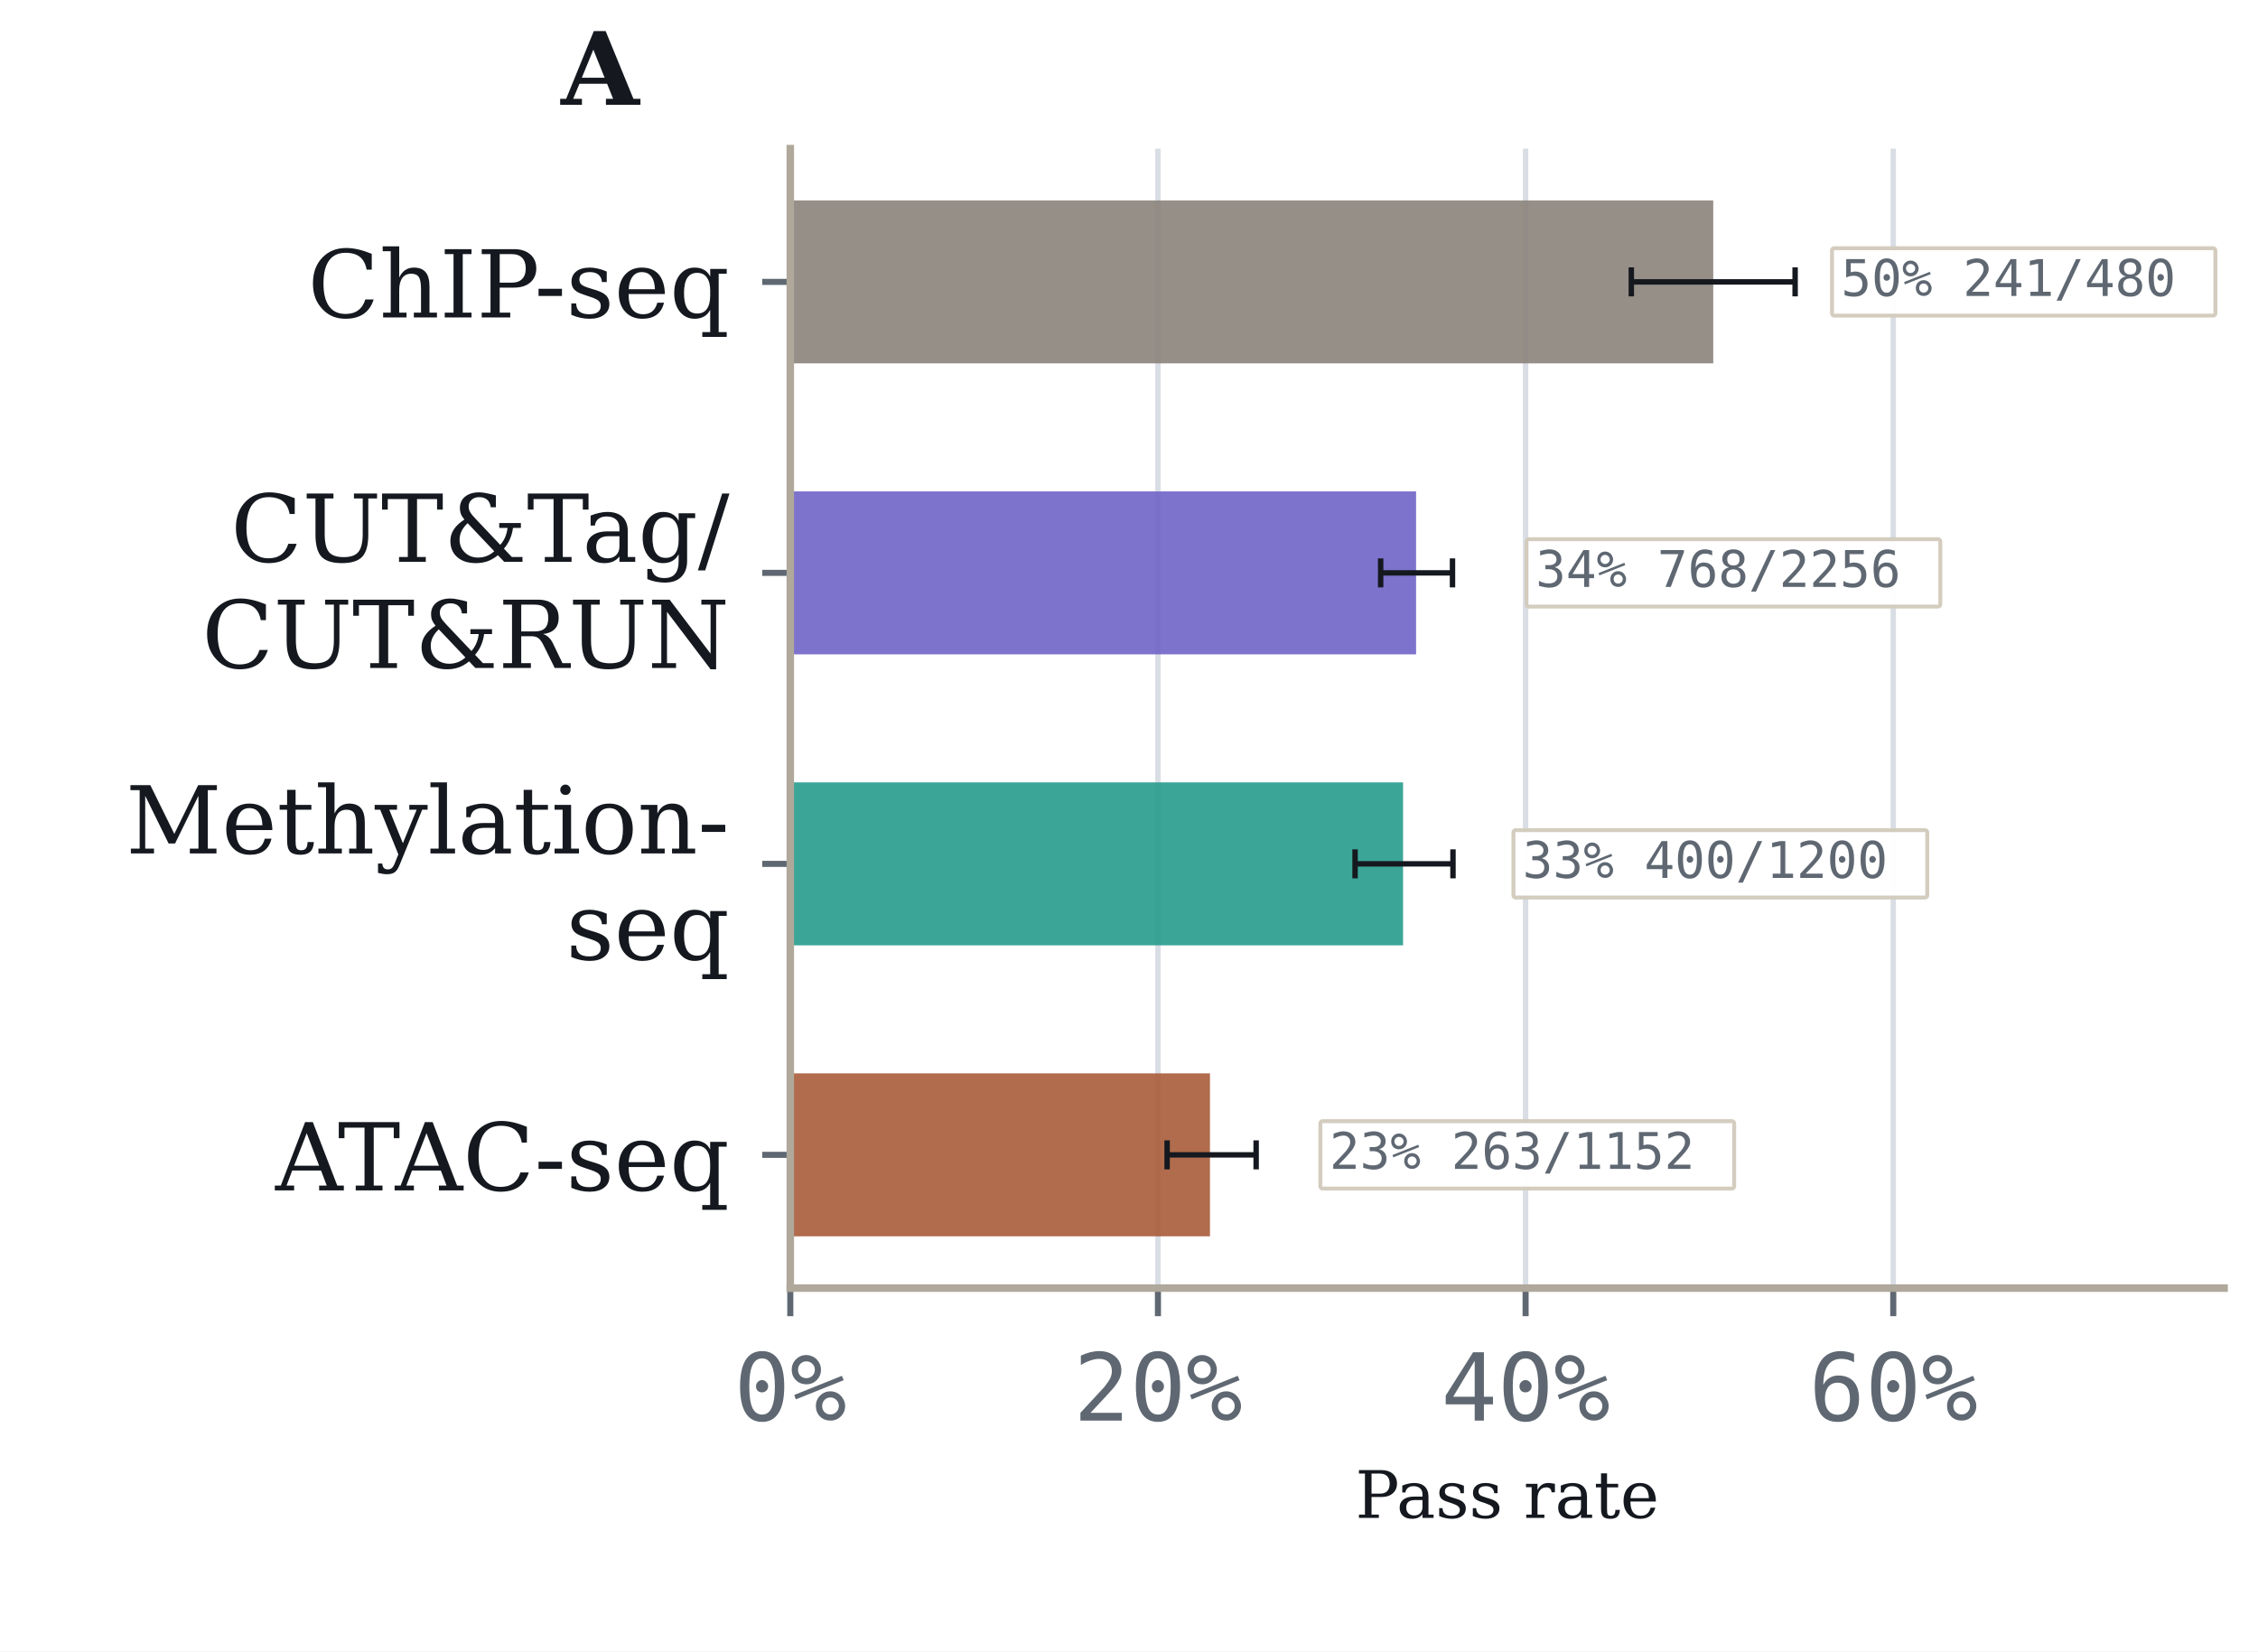
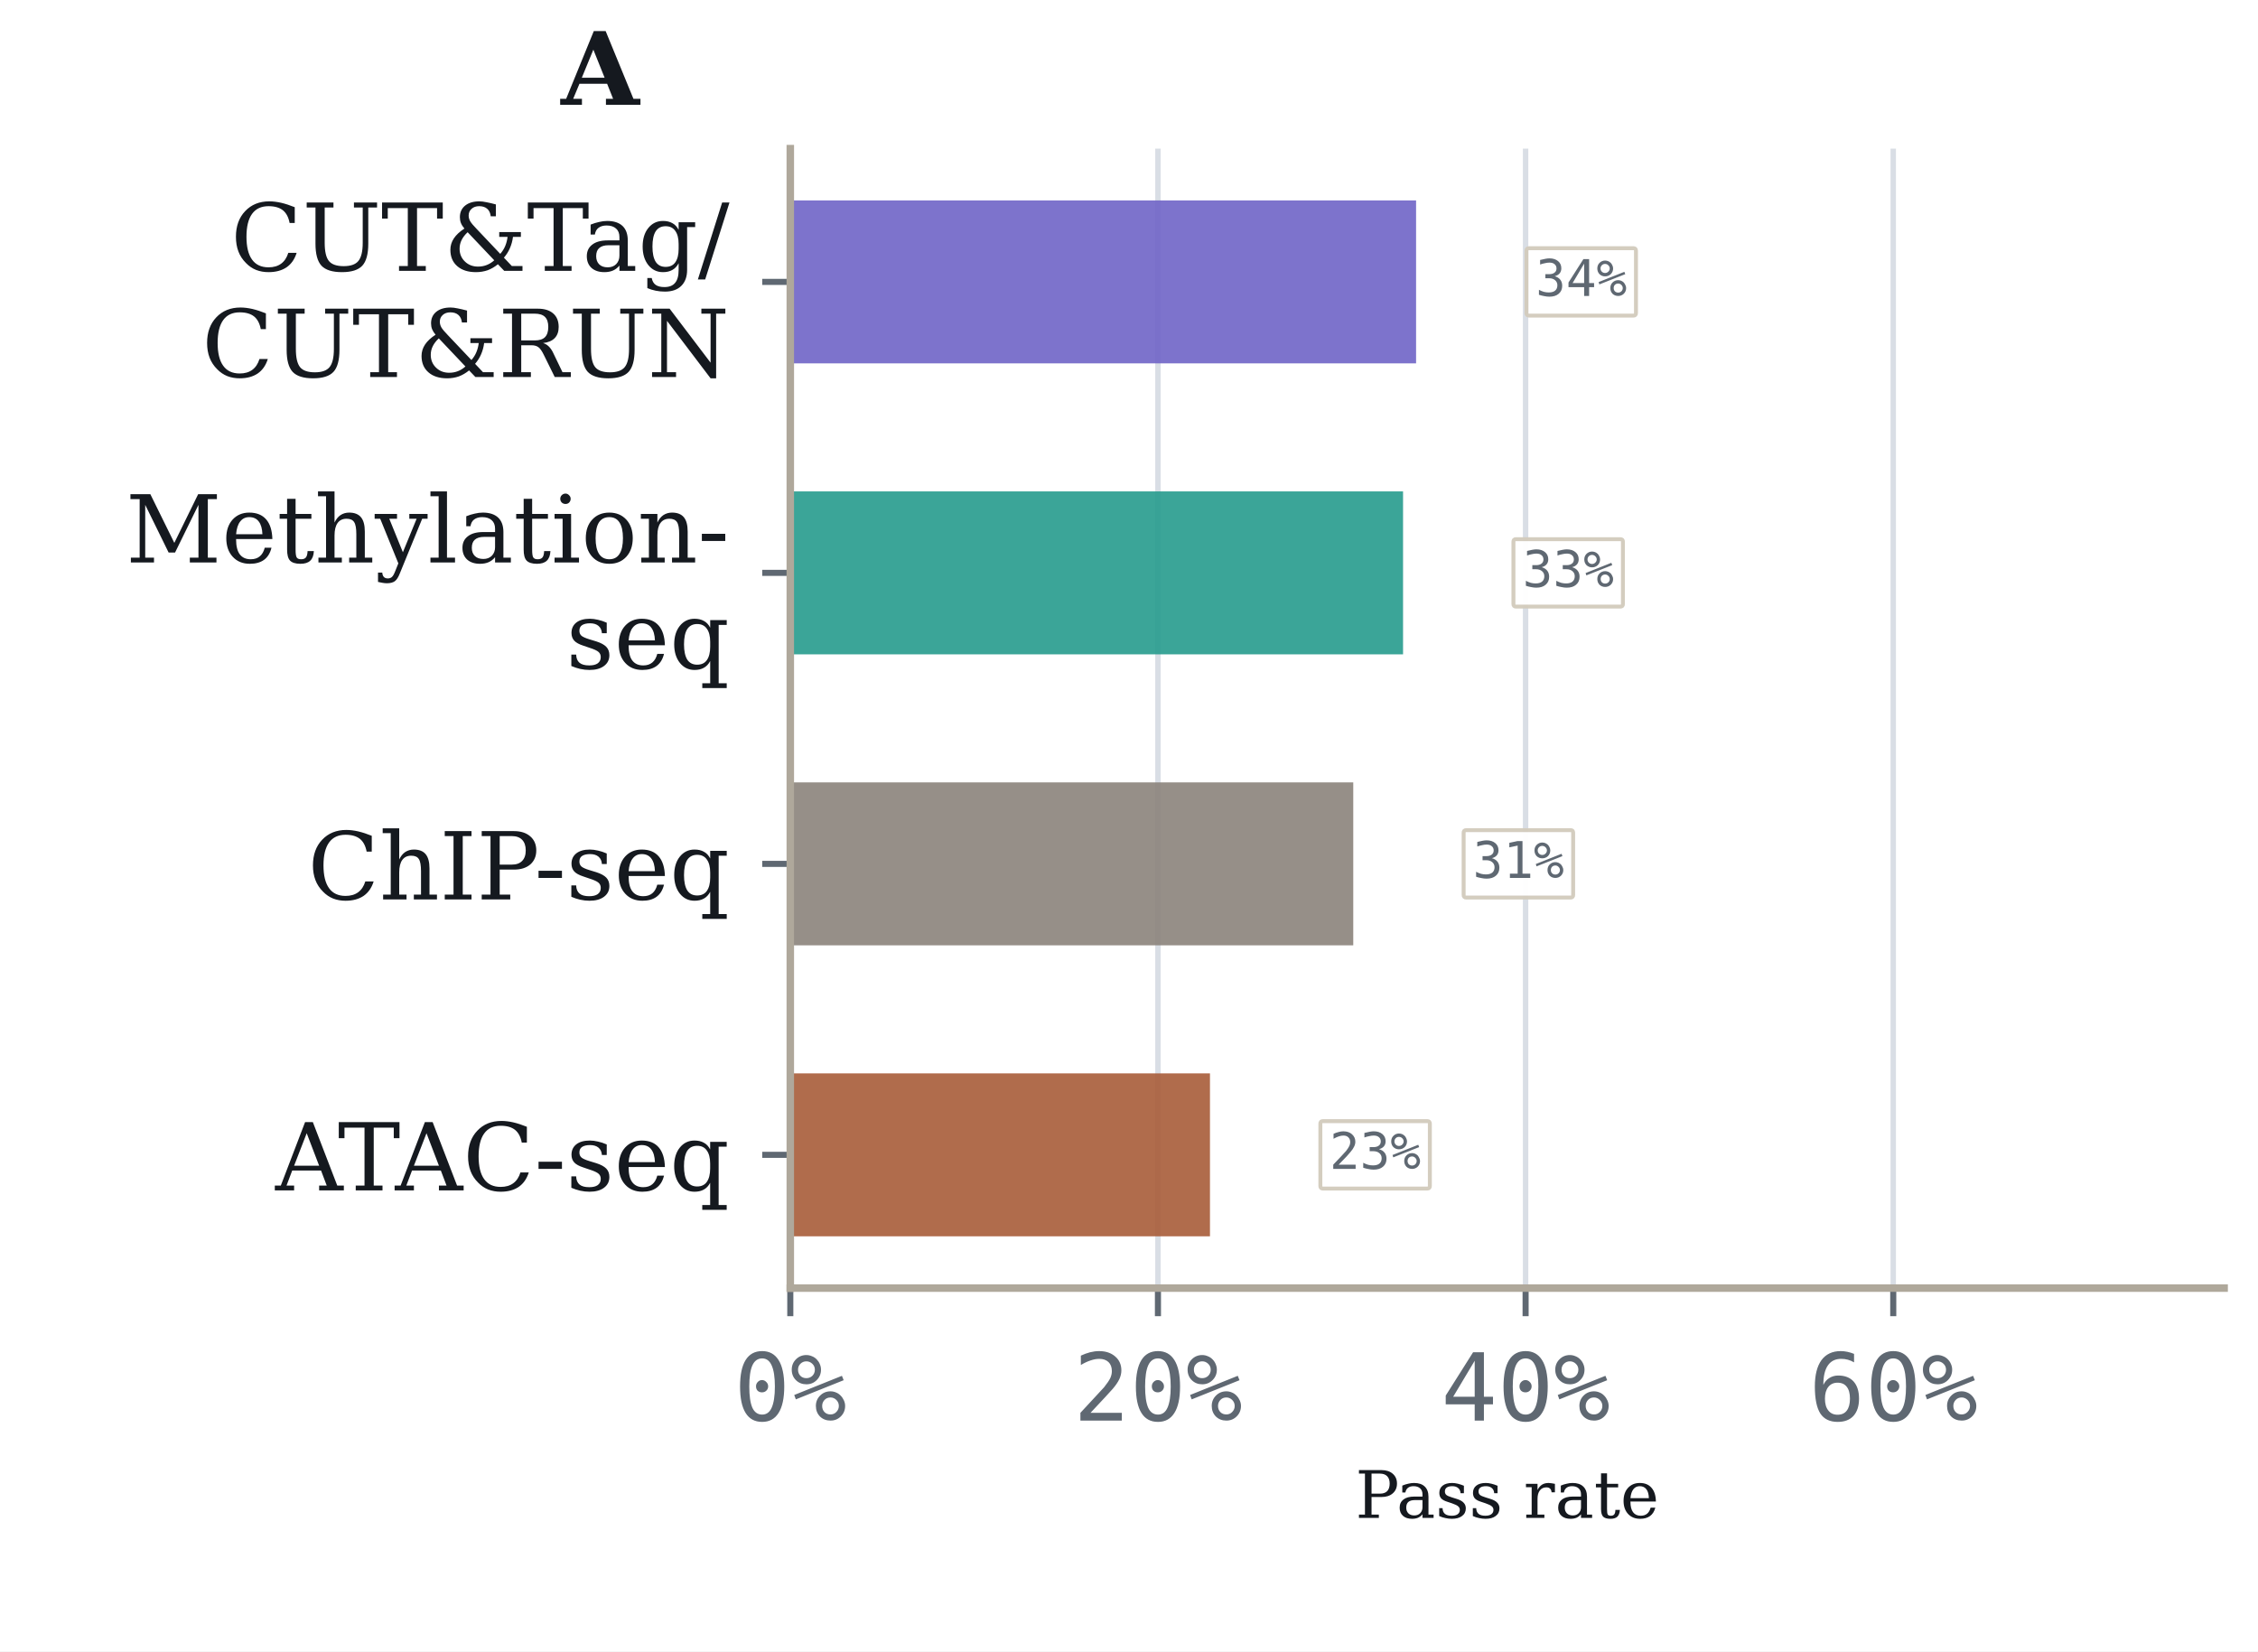
<svg xmlns="http://www.w3.org/2000/svg" xmlns:xlink="http://www.w3.org/1999/xlink" width="241.2pt" height="176.4pt" viewBox="0 0 241.2 176.4" version="1.1">
  <defs>
    <style type="text/css">*{stroke-linejoin: round; stroke-linecap: butt}</style>
  </defs>
  <g id="figure_1">
    <g id="patch_1">
      <path d="M 0 176.4  L 241.2 176.4  L 241.2 0  L 0 0  z " style="fill: #ffffff" />
    </g>
    <g id="axes_1">
      <g id="patch_2">
        <path d="M 84.42 137.592  L 237.582 137.592  L 237.582 15.876  L 84.42 15.876  z " style="fill: #ffffff" />
      </g>
      <g id="matplotlib.axis_1">
        <g id="xtick_1">
          <g id="line2d_1">
-             <path d="M 84.42 137.592  L 84.42 15.876  " clip-path="url(#p98bb3c0f68)" style="fill: none; stroke: #d9dee5; stroke-width: 0.58; stroke-linecap: square" />
+             <path d="M 84.42 137.592  L 84.42 15.876  " clip-path="url(#pf067e98552)" style="fill: none; stroke: #d9dee5; stroke-width: 0.58; stroke-linecap: square" />
          </g>
          <g id="line2d_2">
            <defs>
-               <path id="m6adbc3988e" d="M 0 0  L 0 3  " style="stroke: #5f6872; stroke-width: 0.65" />
+               <path id="mf81e5a6c2f" d="M 0 0  L 0 3  " style="stroke: #5f6872; stroke-width: 0.65" />
            </defs>
            <g>
-               <use xlink:href="#m6adbc3988e" x="84.42" y="137.592" style="fill: #5f6872; stroke: #5f6872; stroke-width: 0.65" />
+               <use xlink:href="#mf81e5a6c2f" x="84.42" y="137.592" style="fill: #5f6872; stroke: #5f6872; stroke-width: 0.65" />
            </g>
          </g>
          <g id="text_1">
            <text style="font-size: 10px; font-family: 'DejaVu Sans Mono', monospace; text-anchor: middle; fill: #5f6872" x="84.42" y="151.744" transform="rotate(-0 84.42 151.7436)">0%</text>
          </g>
        </g>
        <g id="xtick_2">
          <g id="line2d_3">
-             <path d="M 123.692 137.592  L 123.692 15.876  " clip-path="url(#p98bb3c0f68)" style="fill: none; stroke: #d9dee5; stroke-width: 0.58; stroke-linecap: square" />
+             <path d="M 123.692 137.592  L 123.692 15.876  " clip-path="url(#pf067e98552)" style="fill: none; stroke: #d9dee5; stroke-width: 0.58; stroke-linecap: square" />
          </g>
          <g id="line2d_4">
            <g>
-               <use xlink:href="#m6adbc3988e" x="123.692" y="137.592" style="fill: #5f6872; stroke: #5f6872; stroke-width: 0.65" />
+               <use xlink:href="#mf81e5a6c2f" x="123.692" y="137.592" style="fill: #5f6872; stroke: #5f6872; stroke-width: 0.65" />
            </g>
          </g>
          <g id="text_2">
            <text style="font-size: 10px; font-family: 'DejaVu Sans Mono', monospace; text-anchor: middle; fill: #5f6872" x="123.692" y="151.744" transform="rotate(-0 123.6923 151.7436)">20%</text>
          </g>
        </g>
        <g id="xtick_3">
          <g id="line2d_5">
-             <path d="M 162.965 137.592  L 162.965 15.876  " clip-path="url(#p98bb3c0f68)" style="fill: none; stroke: #d9dee5; stroke-width: 0.58; stroke-linecap: square" />
+             <path d="M 162.965 137.592  L 162.965 15.876  " clip-path="url(#pf067e98552)" style="fill: none; stroke: #d9dee5; stroke-width: 0.58; stroke-linecap: square" />
          </g>
          <g id="line2d_6">
            <g>
-               <use xlink:href="#m6adbc3988e" x="162.965" y="137.592" style="fill: #5f6872; stroke: #5f6872; stroke-width: 0.65" />
+               <use xlink:href="#mf81e5a6c2f" x="162.965" y="137.592" style="fill: #5f6872; stroke: #5f6872; stroke-width: 0.65" />
            </g>
          </g>
          <g id="text_3">
            <text style="font-size: 10px; font-family: 'DejaVu Sans Mono', monospace; text-anchor: middle; fill: #5f6872" x="162.965" y="151.744" transform="rotate(-0 162.9646 151.7436)">40%</text>
          </g>
        </g>
        <g id="xtick_4">
          <g id="line2d_7">
-             <path d="M 202.237 137.592  L 202.237 15.876  " clip-path="url(#p98bb3c0f68)" style="fill: none; stroke: #d9dee5; stroke-width: 0.58; stroke-linecap: square" />
+             <path d="M 202.237 137.592  L 202.237 15.876  " clip-path="url(#pf067e98552)" style="fill: none; stroke: #d9dee5; stroke-width: 0.58; stroke-linecap: square" />
          </g>
          <g id="line2d_8">
            <g>
-               <use xlink:href="#m6adbc3988e" x="202.237" y="137.592" style="fill: #5f6872; stroke: #5f6872; stroke-width: 0.65" />
+               <use xlink:href="#mf81e5a6c2f" x="202.237" y="137.592" style="fill: #5f6872; stroke: #5f6872; stroke-width: 0.65" />
            </g>
          </g>
          <g id="text_4">
            <text style="font-size: 10px; font-family: 'DejaVu Sans Mono', monospace; text-anchor: middle; fill: #5f6872" x="202.237" y="151.744" transform="rotate(-0 202.2369 151.7436)">60%</text>
          </g>
        </g>
        <g id="text_5">
          <text style="font-size: 7px; font-family: 'DejaVu Serif', serif; text-anchor: middle; fill: #15191f" x="161.001" y="162.142" transform="rotate(-0 161.001 162.1422)">Pass rate</text>
        </g>
      </g>
      <g id="matplotlib.axis_2">
        <g id="ytick_1">
          <g id="line2d_9">
            <defs>
-               <path id="m7a7b6882da" d="M 0 0  L -3 0  " style="stroke: #5f6872; stroke-width: 0.65" />
+               <path id="m4848c1d368" d="M 0 0  L -3 0  " style="stroke: #5f6872; stroke-width: 0.65" />
            </defs>
            <g>
-               <use xlink:href="#m7a7b6882da" x="84.42" y="30.111" style="fill: #5f6872; stroke: #5f6872; stroke-width: 0.65" />
+               <use xlink:href="#m4848c1d368" x="84.42" y="30.111" style="fill: #5f6872; stroke: #5f6872; stroke-width: 0.65" />
            </g>
          </g>
          <g id="text_6">
-             <text style="font-size: 10px; font-family: 'DejaVu Serif', serif; text-anchor: end; fill: #15191f" x="77.92" y="33.911" transform="rotate(-0 77.92 33.91065)">ChIP-seq</text>
+             <text style="font-size: 10px; font-family: 'DejaVu Serif', serif; fill: #15191f" transform="translate(24.64031 28.92939)">CUT&amp;Tag/</text>
+             <text style="font-size: 10px; font-family: 'DejaVu Serif', serif; fill: #15191f" transform="translate(21.56063 40.2694)">CUT&amp;RUN</text>
          </g>
        </g>
        <g id="ytick_2">
          <g id="line2d_10">
            <g>
-               <use xlink:href="#m7a7b6882da" x="84.42" y="61.193" style="fill: #5f6872; stroke: #5f6872; stroke-width: 0.65" />
+               <use xlink:href="#m4848c1d368" x="84.42" y="61.193" style="fill: #5f6872; stroke: #5f6872; stroke-width: 0.65" />
            </g>
          </g>
          <g id="text_7">
-             <text style="font-size: 10px; font-family: 'DejaVu Serif', serif; fill: #15191f" transform="translate(24.64031 60.01111)">CUT&amp;Tag/</text>
-             <text style="font-size: 10px; font-family: 'DejaVu Serif', serif; fill: #15191f" transform="translate(21.56063 71.35111)">CUT&amp;RUN</text>
+             <text style="font-size: 10px; font-family: 'DejaVu Serif', serif; fill: #15191f" transform="translate(13.43406 60.0822)">Methylation-</text>
+             <text style="font-size: 10px; font-family: 'DejaVu Serif', serif; fill: #15191f" transform="translate(60.46844 71.4222)">seq</text>
          </g>
        </g>
        <g id="ytick_3">
          <g id="line2d_11">
            <g>
-               <use xlink:href="#m7a7b6882da" x="84.42" y="92.275" style="fill: #5f6872; stroke: #5f6872; stroke-width: 0.65" />
+               <use xlink:href="#m4848c1d368" x="84.42" y="92.275" style="fill: #5f6872; stroke: #5f6872; stroke-width: 0.65" />
            </g>
          </g>
          <g id="text_8">
-             <text style="font-size: 10px; font-family: 'DejaVu Serif', serif; fill: #15191f" transform="translate(13.43406 91.16392)">Methylation-</text>
-             <text style="font-size: 10px; font-family: 'DejaVu Serif', serif; fill: #15191f" transform="translate(60.46844 102.5039)">seq</text>
+             <text style="font-size: 10px; font-family: 'DejaVu Serif', serif; text-anchor: end; fill: #15191f" x="77.92" y="96.074" transform="rotate(-0 77.92 96.07408)">ChIP-seq</text>
          </g>
        </g>
        <g id="ytick_4">
          <g id="line2d_12">
            <g>
-               <use xlink:href="#m7a7b6882da" x="84.42" y="123.357" style="fill: #5f6872; stroke: #5f6872; stroke-width: 0.65" />
+               <use xlink:href="#m4848c1d368" x="84.42" y="123.357" style="fill: #5f6872; stroke: #5f6872; stroke-width: 0.65" />
            </g>
          </g>
          <g id="text_9">
            <text style="font-size: 10px; font-family: 'DejaVu Serif', serif; text-anchor: end; fill: #15191f" x="77.92" y="127.156" transform="rotate(-0 77.92 127.1558)">ATAC-seq</text>
          </g>
        </g>
      </g>
      <g id="patch_3">
-         <path d="M 84.42 21.409  L 183.01 21.409  L 183.01 38.814  L 84.42 38.814  z " clip-path="url(#p98bb3c0f68)" style="fill: #8d867e; opacity: 0.92" />
+         <path d="M 84.42 21.409  L 151.266 21.409  L 151.266 38.814  L 84.42 38.814  z " clip-path="url(#pf067e98552)" style="fill: #7267c8; opacity: 0.92" />
      </g>
      <g id="patch_4">
-         <path d="M 84.42 52.49  L 151.266 52.49  L 151.266 69.896  L 84.42 69.896  z " clip-path="url(#p98bb3c0f68)" style="fill: #7267c8; opacity: 0.92" />
+         <path d="M 84.42 52.49  L 149.874 52.49  L 149.874 69.896  L 84.42 69.896  z " clip-path="url(#pf067e98552)" style="fill: #2a9d8f; opacity: 0.92" />
      </g>
      <g id="patch_5">
-         <path d="M 84.42 83.572  L 149.874 83.572  L 149.874 100.978  L 84.42 100.978  z " clip-path="url(#p98bb3c0f68)" style="fill: #2a9d8f; opacity: 0.92" />
+         <path d="M 84.42 83.572  L 144.556 83.572  L 144.556 100.978  L 84.42 100.978  z " clip-path="url(#pf067e98552)" style="fill: #8d867e; opacity: 0.92" />
      </g>
      <g id="patch_6">
-         <path d="M 84.42 114.654  L 129.249 114.654  L 129.249 132.059  L 84.42 132.059  z " clip-path="url(#p98bb3c0f68)" style="fill: #a95f3d; opacity: 0.92" />
+         <path d="M 84.42 114.654  L 129.249 114.654  L 129.249 132.059  L 84.42 132.059  z " clip-path="url(#pf067e98552)" style="fill: #a95f3d; opacity: 0.92" />
      </g>
      <g id="patch_7">
        <path d="M 84.42 137.592  L 84.42 15.876  " style="fill: none; stroke: #afa89b; stroke-width: 0.8; stroke-linejoin: miter; stroke-linecap: square" />
      </g>
      <g id="patch_8">
        <path d="M 84.42 137.592  L 237.582 137.592  " style="fill: none; stroke: #afa89b; stroke-width: 0.8; stroke-linejoin: miter; stroke-linecap: square" />
      </g>
      <g id="text_10">
        <g id="patch_9">
-           <path d="M 195.962 33.711  L 236.378 33.711  Q 236.648 33.711 236.648 33.441  L 236.648 26.782  Q 236.648 26.512 236.378 26.512  L 195.962 26.512  Q 195.692 26.512 195.692 26.782  L 195.692 33.441  Q 195.692 33.711 195.962 33.711  z " style="fill: #ffffff; opacity: 0.98; stroke: #d3ccbe; stroke-width: 0.42; stroke-linejoin: miter" />
+           <path d="M 163.328 33.711  L 174.485 33.711  Q 174.755 33.711 174.755 33.441  L 174.755 26.782  Q 174.755 26.512 174.485 26.512  L 163.328 26.512  Q 163.058 26.512 163.058 26.782  L 163.058 33.441  Q 163.058 33.711 163.328 33.711  z " style="fill: #ffffff; opacity: 0.98; stroke: #d3ccbe; stroke-width: 0.42; stroke-linejoin: miter" />
        </g>
-         <text style="font-size: 5.4px; font-family: 'DejaVu Sans Mono', monospace; text-anchor: start; fill: #5f6872" x="196.664" y="31.616" transform="rotate(-0 196.664 31.61583)">50%  241/480</text>
+         <text style="font-size: 5.4px; font-family: 'DejaVu Sans Mono', monospace; text-anchor: start; fill: #5f6872" x="164.03" y="31.616" transform="rotate(-0 164.03 31.61583)">34%</text>
      </g>
      <g id="text_11">
        <g id="patch_10">
-           <path d="M 163.328 64.793  L 206.995 64.793  Q 207.265 64.793 207.265 64.523  L 207.265 57.864  Q 207.265 57.594 206.995 57.594  L 163.328 57.594  Q 163.058 57.594 163.058 57.864  L 163.058 64.523  Q 163.058 64.793 163.328 64.793  z " style="fill: #ffffff; opacity: 0.98; stroke: #d3ccbe; stroke-width: 0.42; stroke-linejoin: miter" />
+           <path d="M 161.935 64.793  L 173.092 64.793  Q 173.362 64.793 173.362 64.523  L 173.362 57.864  Q 173.362 57.594 173.092 57.594  L 161.935 57.594  Q 161.665 57.594 161.665 57.864  L 161.665 64.523  Q 161.665 64.793 161.935 64.793  z " style="fill: #ffffff; opacity: 0.98; stroke: #d3ccbe; stroke-width: 0.42; stroke-linejoin: miter" />
        </g>
-         <text style="font-size: 5.4px; font-family: 'DejaVu Sans Mono', monospace; text-anchor: start; fill: #5f6872" x="164.03" y="62.698" transform="rotate(-0 164.03 62.69755)">34%  768/2256</text>
+         <text style="font-size: 5.4px; font-family: 'DejaVu Sans Mono', monospace; text-anchor: start; fill: #5f6872" x="162.637" y="62.698" transform="rotate(-0 162.6373 62.69755)">33%</text>
      </g>
      <g id="text_12">
        <g id="patch_11">
-           <path d="M 161.935 95.874  L 205.602 95.874  Q 205.872 95.874 205.872 95.604  L 205.872 88.945  Q 205.872 88.675 205.602 88.675  L 161.935 88.675  Q 161.665 88.675 161.665 88.945  L 161.665 95.604  Q 161.665 95.874 161.935 95.874  z " style="fill: #ffffff; opacity: 0.98; stroke: #d3ccbe; stroke-width: 0.42; stroke-linejoin: miter" />
+           <path d="M 156.617 95.874  L 167.774 95.874  Q 168.044 95.874 168.044 95.604  L 168.044 88.945  Q 168.044 88.675 167.774 88.675  L 156.617 88.675  Q 156.347 88.675 156.347 88.945  L 156.347 95.604  Q 156.347 95.874 156.617 95.874  z " style="fill: #ffffff; opacity: 0.98; stroke: #d3ccbe; stroke-width: 0.42; stroke-linejoin: miter" />
        </g>
-         <text style="font-size: 5.4px; font-family: 'DejaVu Sans Mono', monospace; text-anchor: start; fill: #5f6872" x="162.637" y="93.779" transform="rotate(-0 162.6373 93.77926)">33%  400/1200</text>
+         <text style="font-size: 5.4px; font-family: 'DejaVu Sans Mono', monospace; text-anchor: start; fill: #5f6872" x="157.319" y="93.779" transform="rotate(-0 157.3192 93.77926)">31%</text>
      </g>
      <g id="text_13">
        <g id="patch_12">
-           <path d="M 141.311 126.956  L 184.977 126.956  Q 185.247 126.956 185.247 126.686  L 185.247 120.027  Q 185.247 119.757 184.977 119.757  L 141.311 119.757  Q 141.041 119.757 141.041 120.027  L 141.041 126.686  Q 141.041 126.956 141.311 126.956  z " style="fill: #ffffff; opacity: 0.98; stroke: #d3ccbe; stroke-width: 0.42; stroke-linejoin: miter" />
+           <path d="M 141.311 126.956  L 152.467 126.956  Q 152.737 126.956 152.737 126.686  L 152.737 120.027  Q 152.737 119.757 152.467 119.757  L 141.311 119.757  Q 141.041 119.757 141.041 120.027  L 141.041 126.686  Q 141.041 126.956 141.311 126.956  z " style="fill: #ffffff; opacity: 0.98; stroke: #d3ccbe; stroke-width: 0.42; stroke-linejoin: miter" />
        </g>
-         <text style="font-size: 5.4px; font-family: 'DejaVu Sans Mono', monospace; text-anchor: start; fill: #5f6872" x="142.013" y="124.861" transform="rotate(-0 142.0126 124.861)">23%  263/1152</text>
+         <text style="font-size: 5.4px; font-family: 'DejaVu Sans Mono', monospace; text-anchor: start; fill: #5f6872" x="142.013" y="124.861" transform="rotate(-0 142.0126 124.861)">23%</text>
      </g>
      <g id="text_14">
        <text style="font-weight: 700; font-size: 10.8px; font-family: 'DejaVu Serif', serif; text-anchor: start; fill: #15191f" x="59.914" y="11.196" transform="rotate(-0 59.91408 11.19562)">A</text>
      </g>
-       <g id="LineCollection_1">
-         <path d="M 174.258 30.111  L 191.755 30.111  " clip-path="url(#p98bb3c0f68)" style="fill: none; stroke: #15191f; stroke-width: 0.58" />
-         <path d="M 147.483 61.193  L 155.156 61.193  " clip-path="url(#p98bb3c0f68)" style="fill: none; stroke: #15191f; stroke-width: 0.58" />
-         <path d="M 144.748 92.275  L 155.208 92.275  " clip-path="url(#p98bb3c0f68)" style="fill: none; stroke: #15191f; stroke-width: 0.58" />
-         <path d="M 124.671 123.357  L 134.181 123.357  " clip-path="url(#p98bb3c0f68)" style="fill: none; stroke: #15191f; stroke-width: 0.58" />
-       </g>
-       <g id="line2d_13">
-         <defs>
-           <path id="m04429a7905" d="M 0 1.55  L 0 -1.55  " style="stroke: #15191f; stroke-width: 0.58" />
-         </defs>
-         <g clip-path="url(#p98bb3c0f68)">
-           <use xlink:href="#m04429a7905" x="174.258" y="30.111" style="fill: #1f77b4; stroke: #15191f; stroke-width: 0.58" />
-           <use xlink:href="#m04429a7905" x="147.483" y="61.193" style="fill: #1f77b4; stroke: #15191f; stroke-width: 0.58" />
-           <use xlink:href="#m04429a7905" x="144.748" y="92.275" style="fill: #1f77b4; stroke: #15191f; stroke-width: 0.58" />
-           <use xlink:href="#m04429a7905" x="124.671" y="123.357" style="fill: #1f77b4; stroke: #15191f; stroke-width: 0.58" />
-         </g>
-       </g>
-       <g id="line2d_14">
-         <g clip-path="url(#p98bb3c0f68)">
-           <use xlink:href="#m04429a7905" x="191.755" y="30.111" style="fill: #1f77b4; stroke: #15191f; stroke-width: 0.58" />
-           <use xlink:href="#m04429a7905" x="155.156" y="61.193" style="fill: #1f77b4; stroke: #15191f; stroke-width: 0.58" />
-           <use xlink:href="#m04429a7905" x="155.208" y="92.275" style="fill: #1f77b4; stroke: #15191f; stroke-width: 0.58" />
-           <use xlink:href="#m04429a7905" x="134.181" y="123.357" style="fill: #1f77b4; stroke: #15191f; stroke-width: 0.58" />
-         </g>
-       </g>
    </g>
  </g>
  <defs>
-     <clipPath id="p98bb3c0f68">
+     <clipPath id="pf067e98552">
      <rect x="84.42" y="15.876" width="153.162" height="121.716" />
    </clipPath>
  </defs>
</svg>
